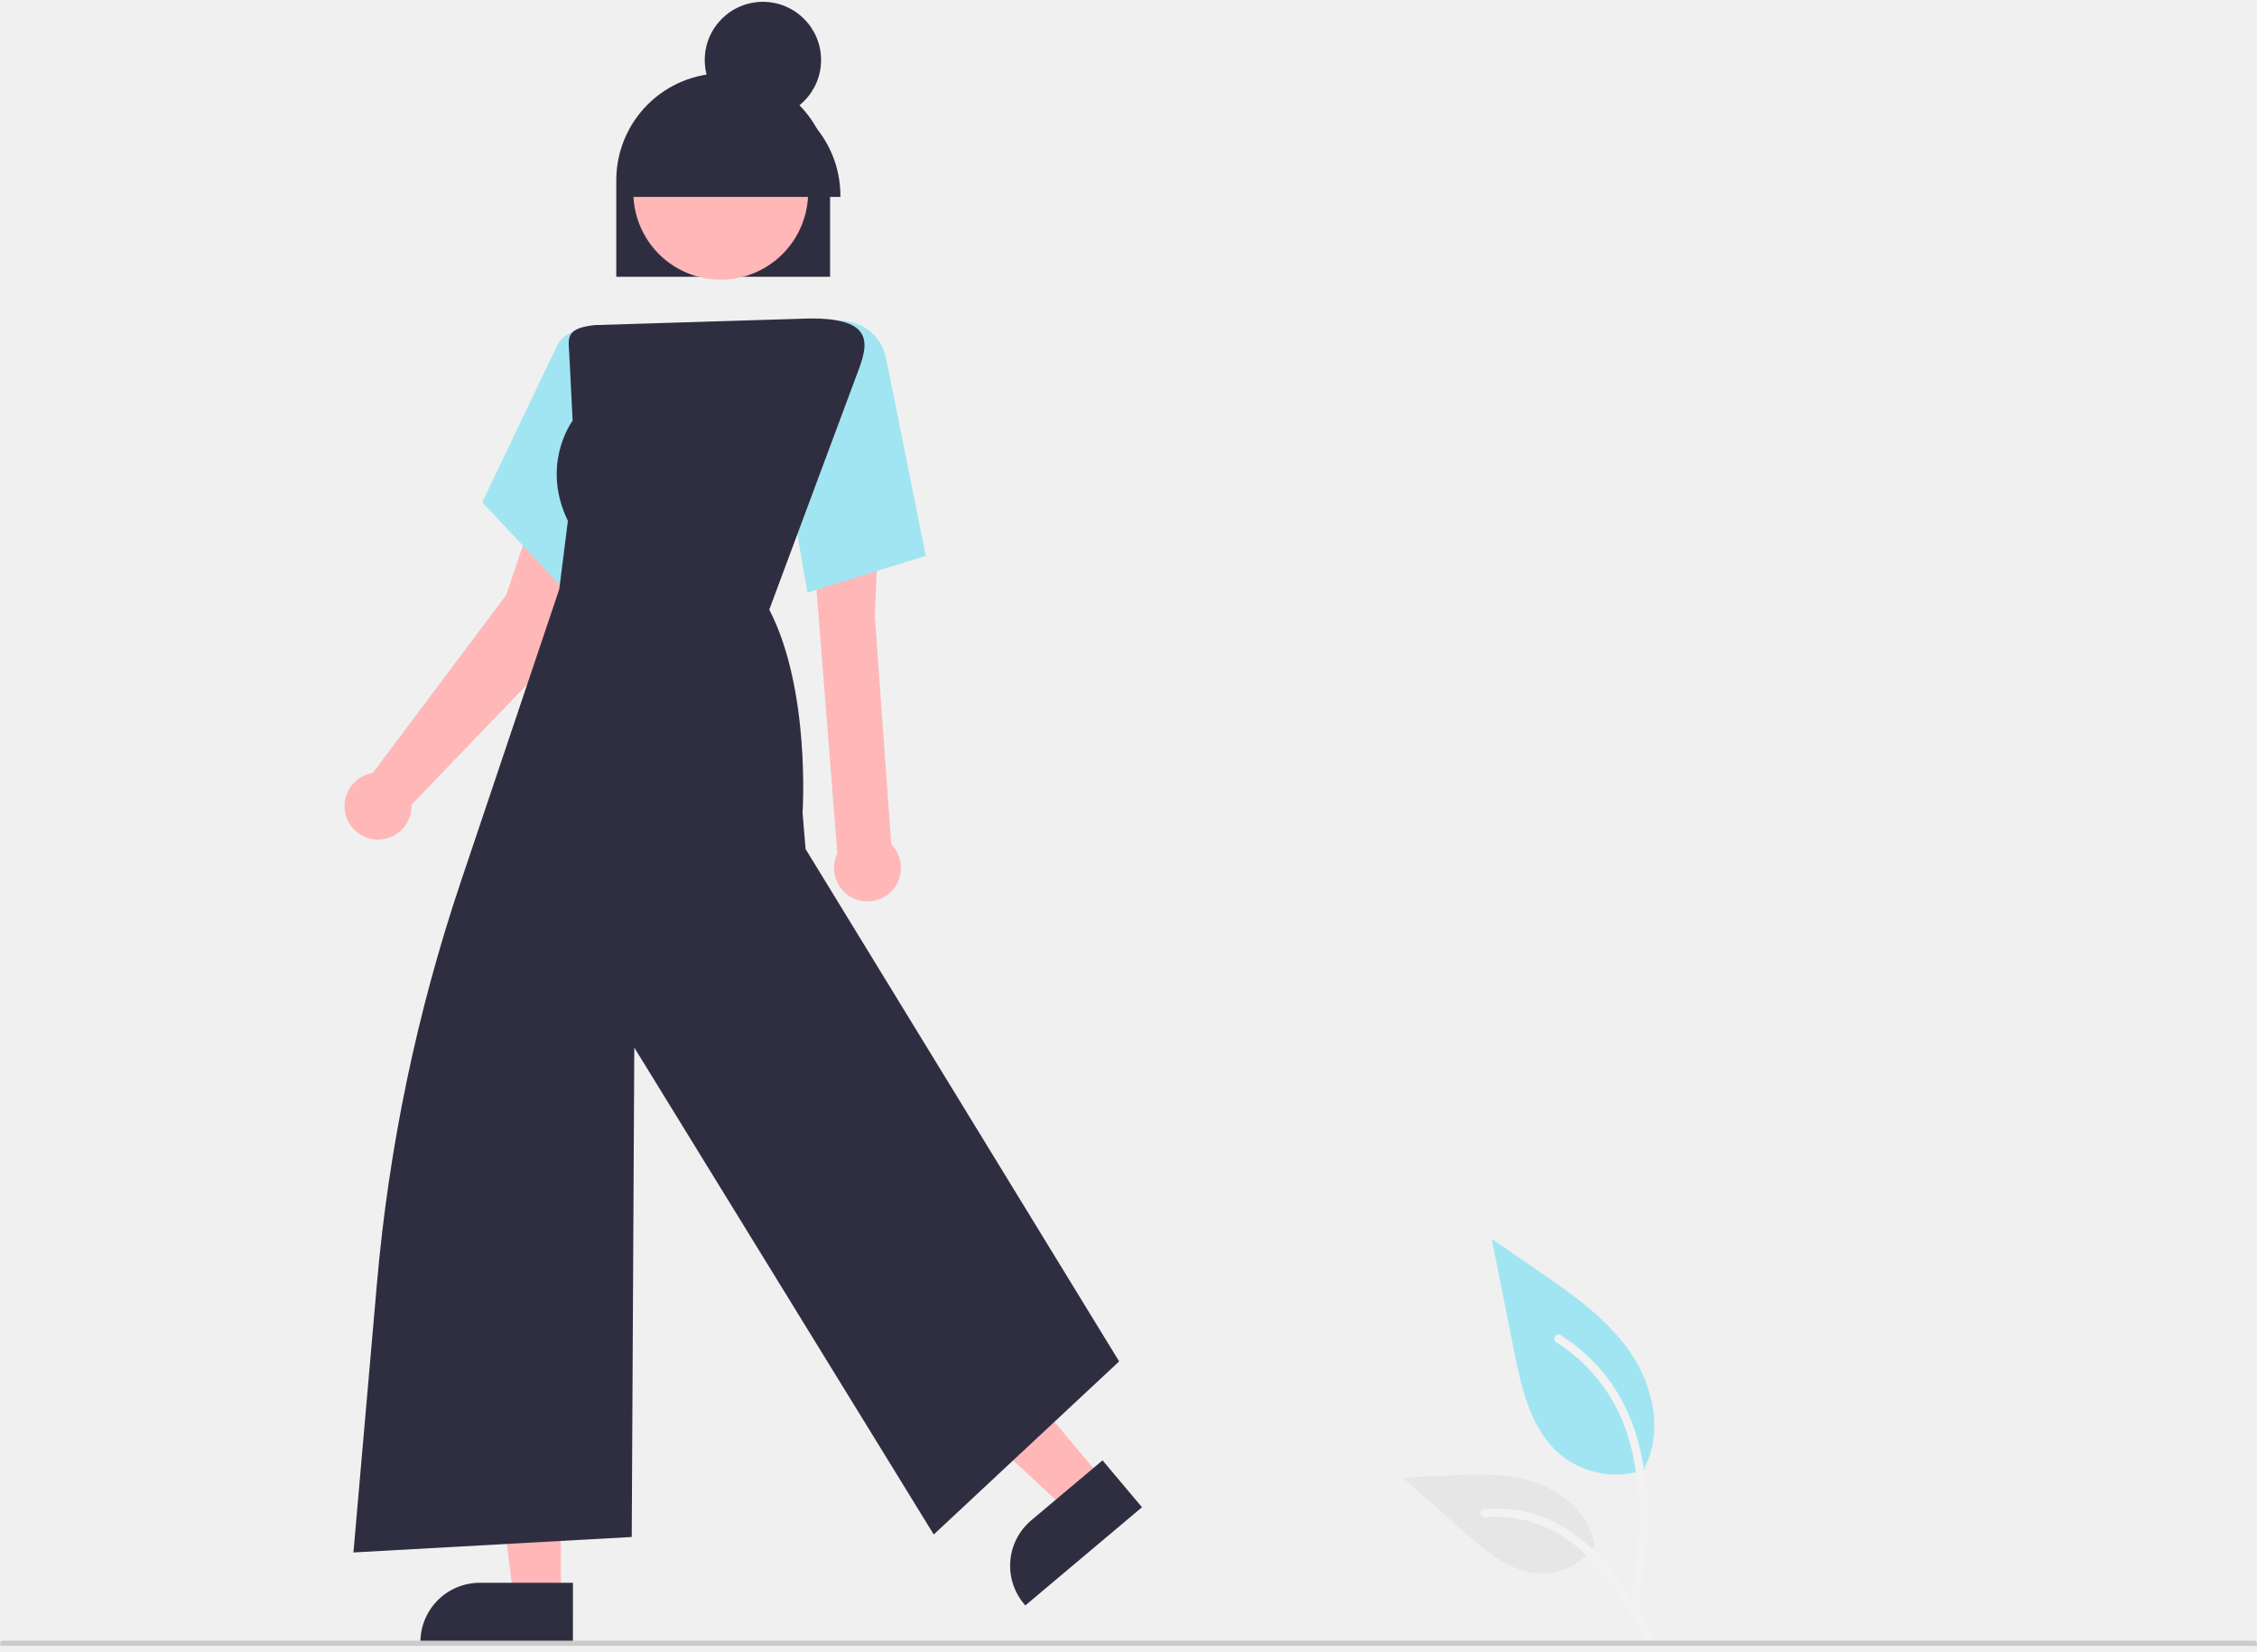
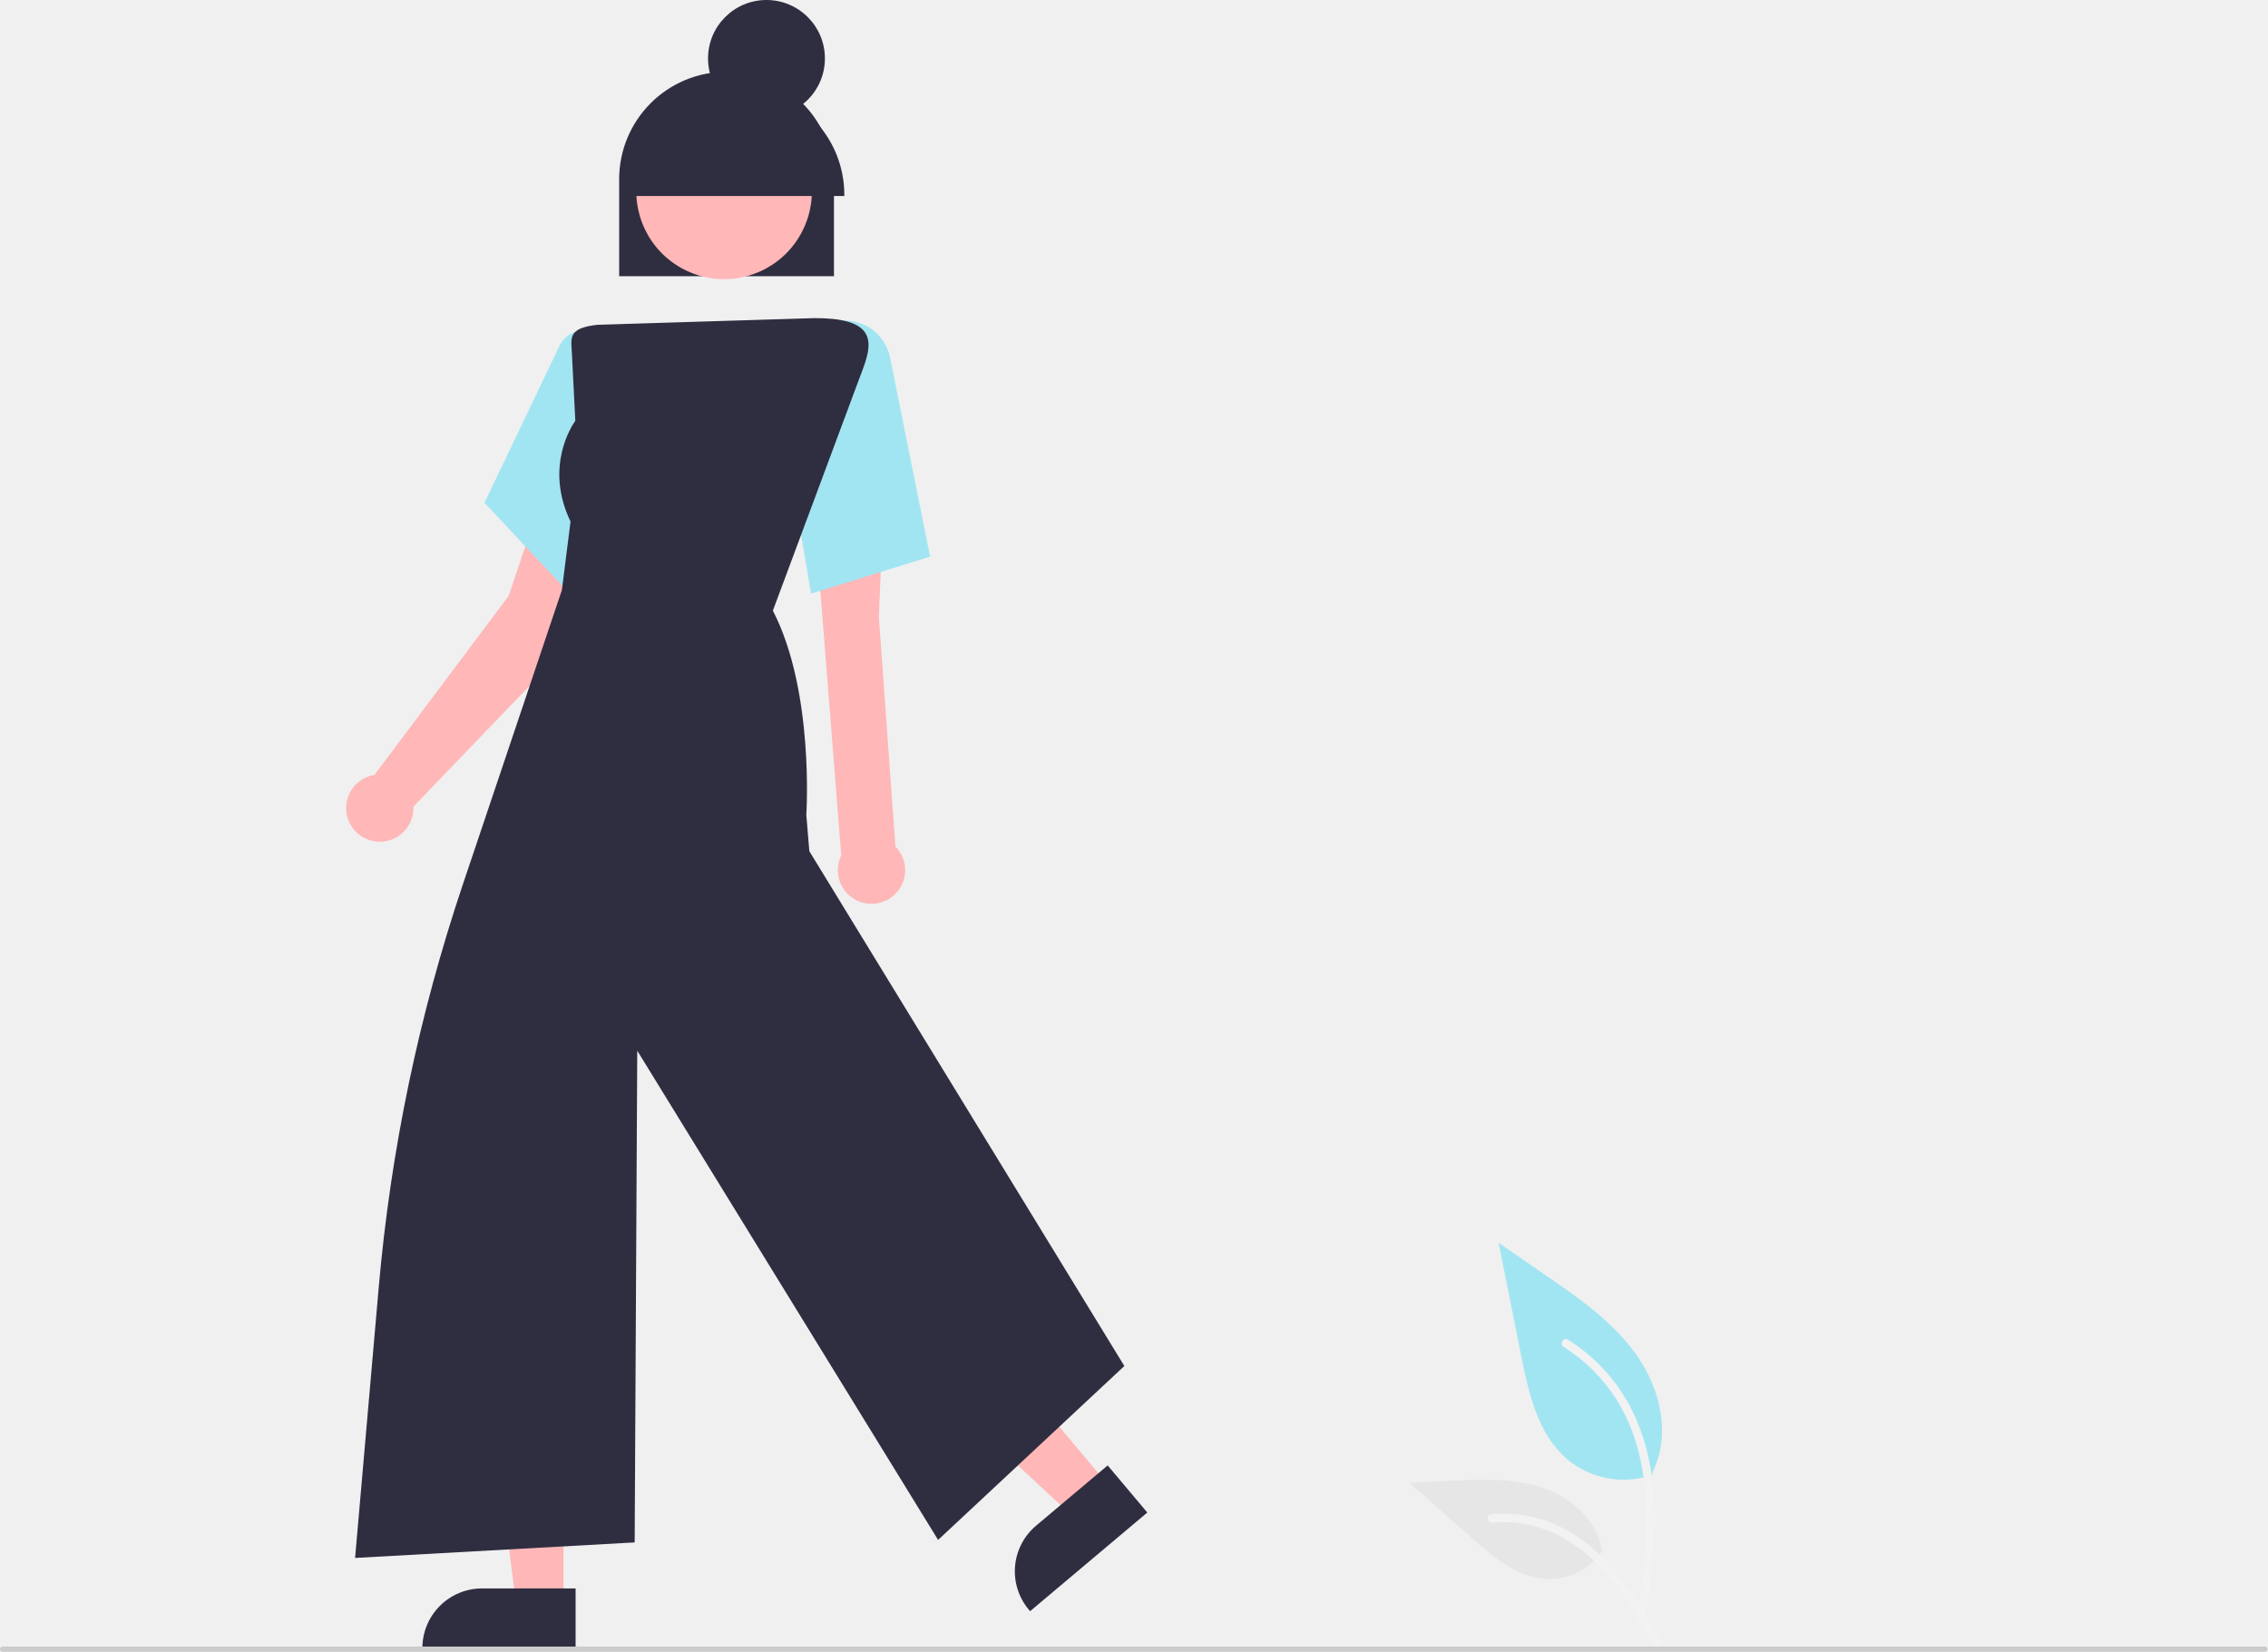
- <svg xmlns="http://www.w3.org/2000/svg" width="347" height="254" viewBox="0 0 347 254" fill="none">
+ <svg xmlns="http://www.w3.org/2000/svg" width="1071" height="780" viewBox="0 0 1071 780" fill="none">
  <g clip-path="url(#clip0)">
-     <path d="M252.923 225.964C250.741 226.731 248.399 226.923 246.122 226.522C243.844 226.12 241.709 225.14 239.92 223.673C235.366 219.851 233.938 213.555 232.777 207.724L229.34 190.477L236.535 195.43C241.709 198.993 246.999 202.67 250.581 207.83C254.163 212.99 255.726 220.034 252.849 225.617" fill="#A2E5F2" />
-     <path d="M251.812 248.046C252.718 241.449 253.649 234.766 253.013 228.099C252.448 222.177 250.642 216.394 246.963 211.65C245.011 209.138 242.635 206.985 239.943 205.289C239.241 204.846 238.595 205.958 239.294 206.399C243.952 209.343 247.556 213.69 249.584 218.814C251.824 224.511 252.184 230.723 251.798 236.775C251.565 240.435 251.069 244.071 250.571 247.703C250.532 247.868 250.557 248.041 250.64 248.187C250.723 248.334 250.859 248.444 251.021 248.494C251.185 248.539 251.36 248.516 251.508 248.432C251.657 248.348 251.765 248.209 251.812 248.045L251.812 248.046Z" fill="#F2F2F2" />
-     <path d="M245.294 237.46C244.359 238.883 243.073 240.04 241.56 240.821C240.047 241.602 238.359 241.98 236.658 241.919C232.285 241.712 228.64 238.661 225.36 235.763L215.655 227.195L222.078 226.887C226.697 226.666 231.435 226.459 235.834 227.885C240.233 229.311 244.291 232.737 245.095 237.291" fill="#E6E6E6" />
-     <path d="M254.372 251.838C250.012 244.125 244.956 235.552 235.921 232.812C233.409 232.053 230.774 231.781 228.16 232.01C227.336 232.082 227.542 233.352 228.364 233.281C232.746 232.917 237.12 234.074 240.749 236.557C244.241 238.934 246.96 242.239 249.261 245.743C250.671 247.89 251.934 250.127 253.196 252.362C253.6 253.076 254.78 252.561 254.372 251.838Z" fill="#F2F2F2" />
-     <path d="M137.025 129.827L134.492 94.681L134.974 82.95L125.1 85.147L128.737 131.201C128.325 132.05 128.154 132.995 128.244 133.935C128.333 134.874 128.679 135.771 129.244 136.527C129.809 137.283 130.571 137.869 131.446 138.221C132.321 138.574 133.277 138.678 134.208 138.524C135.139 138.37 136.009 137.963 136.725 137.347C137.44 136.731 137.972 135.931 138.263 135.033C138.553 134.135 138.592 133.175 138.373 132.257C138.155 131.339 137.689 130.498 137.025 129.827V129.827Z" fill="#FFB7B7" />
-     <path d="M88.472 97.498L87.844 85.723L81.507 80.574L77.836 91.478L57.304 118.862C56.334 119.018 55.428 119.448 54.694 120.103C53.96 120.757 53.429 121.607 53.164 122.554C52.898 123.501 52.91 124.503 53.196 125.444C53.483 126.384 54.033 127.223 54.781 127.86C55.529 128.498 56.444 128.908 57.419 129.042C58.392 129.175 59.384 129.027 60.277 128.615C61.169 128.203 61.925 127.543 62.454 126.715C62.984 125.887 63.265 124.924 63.264 123.941C63.264 123.872 63.257 123.804 63.254 123.736L88.472 97.498Z" fill="#FFB7B7" />
-     <path d="M89.608 93.729L74.142 77.222L85.626 53.193C85.858 52.701 86.187 52.26 86.594 51.898C87 51.536 87.475 51.259 87.991 51.085C88.498 50.911 89.035 50.841 89.569 50.88C90.104 50.918 90.625 51.064 91.102 51.308L91.215 51.366L89.608 93.729Z" fill="#A2E5F2" />
-     <path d="M124.123 91.128L121.376 75.021L121.386 74.981L127.881 49.448L128.49 49.377C130.245 49.183 132.009 49.651 133.437 50.69C134.865 51.728 135.854 53.261 136.211 54.99L142.332 85.463L124.123 91.128Z" fill="#A2E5F2" />
-     <path d="M127.622 42.554H94.75V27.702C94.75 23.343 96.482 19.162 99.564 16.08C102.646 12.998 106.827 11.266 111.186 11.266C115.545 11.266 119.726 12.998 122.808 16.08C125.89 19.162 127.622 23.343 127.622 27.702V42.554Z" fill="#2F2E41" />
-     <path d="M169.616 227.548L164.053 232.231L143.346 213.001L151.557 206.09L169.616 227.548Z" fill="#FFB7B7" />
-     <path d="M175.574 231.747L157.636 246.844L157.445 246.618C155.886 244.766 155.127 242.371 155.335 239.96C155.542 237.548 156.698 235.318 158.55 233.759L158.55 233.759L169.506 224.538L175.574 231.747Z" fill="#2F2E41" />
-     <path d="M86.229 245.737L78.958 245.736L75.498 217.69L86.23 217.69L86.229 245.737Z" fill="#FFB7B7" />
-     <path d="M88.083 252.785L64.637 252.784V252.488C64.637 250.067 65.599 247.746 67.31 246.035C69.022 244.324 71.343 243.362 73.763 243.362H73.764L88.084 243.363L88.083 252.785Z" fill="#2F2E41" />
-     <path d="M54.339 238.697L57.958 197.268C59.794 176.286 64.114 155.596 70.828 135.632L85.985 90.583L87.308 80.091C83.275 71.728 87.547 65.359 88.039 64.672L87.513 54.25C87.503 54.045 87.488 53.847 87.474 53.656C87.323 51.608 87.433 50.428 91.429 49.986L124.581 48.964C128.776 48.947 131.32 49.644 132.353 51.131C133.542 52.843 132.598 55.323 131.686 57.721C131.592 57.97 131.497 58.22 131.404 58.469L118.272 93.729C124.627 106.013 123.402 124.802 123.389 124.99L123.855 130.547L172.059 209.323L143.558 235.937L143.431 235.73L97.519 161.071L97.124 236.32L96.938 236.331L54.339 238.697Z" fill="#2F2E41" />
-     <path d="M122.595 36.009C126.154 29.499 123.761 21.336 117.251 17.778C110.741 14.219 102.578 16.611 99.019 23.122C95.461 29.632 97.853 37.794 104.363 41.353C110.874 44.912 119.036 42.52 122.595 36.009Z" fill="#FFB7B7" />
-     <path d="M117.293 18.168C122.232 18.168 126.236 14.164 126.236 9.225C126.236 4.286 122.232 0.282 117.293 0.282C112.354 0.282 108.35 4.286 108.35 9.225C108.35 14.164 112.354 18.168 117.293 18.168Z" fill="#2F2E41" />
-     <path d="M129.206 30.276H96.334V30.078C96.334 25.719 98.066 21.539 101.148 18.456C104.231 15.374 108.411 13.642 112.77 13.642C117.129 13.642 121.31 15.374 124.392 18.456C127.474 21.539 129.206 25.719 129.206 30.078V30.276Z" fill="#2F2E41" />
-     <path d="M346.604 253.26H0.396C0.291 253.26 0.19 253.207 0.116 253.113C0.042 253.02 0 252.892 0 252.76C0 252.627 0.042 252.5 0.116 252.406C0.19 252.313 0.291 252.26 0.396 252.26H346.604C346.709 252.26 346.81 252.313 346.884 252.406C346.958 252.5 347 252.627 347 252.76C347 252.892 346.958 253.02 346.884 253.113C346.81 253.207 346.709 253.26 346.604 253.26Z" fill="#CBCBCB" />
+     <path d="M780.473 696.411C773.741 698.777 766.513 699.37 759.486 698.132C752.458 696.894 745.868 693.868 740.35 689.343C726.297 677.547 721.89 658.12 718.306 640.127L707.702 586.905L729.902 602.191C745.868 613.184 762.193 624.53 773.247 640.452C784.301 656.375 789.123 678.112 780.244 695.342" fill="#A2E5F2" />
+     <path d="M777.045 764.552C779.839 744.195 782.714 723.574 780.75 702.998C779.008 684.725 773.433 666.88 762.083 652.242C756.058 644.489 748.727 637.845 740.42 632.611C738.254 631.244 736.26 634.676 738.417 636.038C752.792 645.122 763.91 658.536 770.169 674.347C777.082 691.929 778.192 711.095 777.001 729.772C776.282 741.067 774.752 752.288 773.216 763.495C773.095 764.002 773.171 764.536 773.428 764.989C773.685 765.442 774.105 765.781 774.603 765.936C775.11 766.073 775.651 766.004 776.108 765.744C776.565 765.485 776.901 765.055 777.044 764.549L777.045 764.552Z" fill="#F2F2F2" />
+     <path d="M756.933 731.887C754.046 736.276 750.077 739.847 745.409 742.257C740.741 744.667 735.531 745.834 730.282 745.646C716.787 745.006 705.541 735.591 695.419 726.65L665.472 700.21L685.291 699.261C699.544 698.578 714.164 697.938 727.74 702.338C741.316 706.739 753.835 717.312 756.317 731.364" fill="#E6E6E6" />
+     <path d="M784.944 776.254C771.491 752.452 755.889 725.998 728.007 717.542C720.256 715.2 712.128 714.36 704.061 715.07C701.518 715.289 702.153 719.208 704.69 718.99C718.213 717.867 731.709 721.438 742.907 729.1C753.683 736.435 762.074 746.633 769.175 757.446C773.525 764.071 777.421 770.975 781.317 777.871C782.562 780.075 786.203 778.483 784.944 776.254Z" fill="#F2F2F2" />
+     <path d="M422.834 399.752L415.017 291.296L416.504 255.098L386.035 261.877L397.258 403.989C395.987 406.609 395.461 409.528 395.737 412.427C396.013 415.326 397.08 418.093 398.823 420.426C400.566 422.758 402.917 424.567 405.618 425.654C408.32 426.741 411.268 427.064 414.141 426.588C417.014 426.112 419.7 424.855 421.907 422.955C424.114 421.055 425.755 418.585 426.653 415.815C427.55 413.045 427.669 410.081 426.995 407.248C426.321 404.415 424.882 401.822 422.834 399.752V399.752Z" fill="#FFB7B7" />
+     <path d="M273.008 299.991L271.071 263.653L251.517 247.765L240.189 281.415L176.831 365.916C173.835 366.396 171.04 367.724 168.776 369.743C166.511 371.762 164.872 374.387 164.053 377.308C163.234 380.229 163.269 383.323 164.153 386.225C165.038 389.127 166.735 391.715 169.044 393.683C171.353 395.65 174.177 396.915 177.183 397.328C180.188 397.74 183.249 397.284 186.003 396.011C188.757 394.739 191.089 392.704 192.723 390.148C194.356 387.592 195.224 384.621 195.222 381.588C195.222 381.374 195.199 381.166 195.19 380.955L273.008 299.991Z" fill="#FFB7B7" />
+     <path d="M276.514 288.359L228.787 237.42L264.226 163.273C264.942 161.753 265.958 160.394 267.212 159.276C268.465 158.159 269.932 157.305 271.523 156.767C273.088 156.231 274.744 156.015 276.394 156.134C278.044 156.252 279.653 156.702 281.125 157.457L281.473 157.634L276.514 288.359Z" fill="#A2E5F2" />
+     <path d="M383.021 280.332L374.543 230.63L374.575 230.505L394.618 151.715L396.496 151.497C401.911 150.899 407.355 152.344 411.761 155.548C416.168 158.751 419.221 163.483 420.323 168.819L439.21 262.851L383.021 280.332Z" fill="#A2E5F2" />
+     <path d="M393.817 130.441H292.381V84.612C292.381 71.16 297.725 58.26 307.236 48.749C316.748 39.237 329.648 33.894 343.099 33.894C356.551 33.894 369.451 39.237 378.962 48.749C388.474 58.26 393.817 71.16 393.817 84.612V130.441Z" fill="#2F2E41" />
+     <path d="M523.404 701.301L506.237 715.75L442.338 656.41L467.675 635.085L523.404 701.301Z" fill="#FFB7B7" />
+     <path d="M541.788 714.257L486.435 760.845L485.845 760.145C481.036 754.431 478.694 747.04 479.334 739.599C479.973 732.158 483.542 725.276 489.256 720.466L489.257 720.465L523.066 692.011L541.788 714.257Z" fill="#2F2E41" />
+     <path d="M266.086 757.427L243.649 757.426L232.973 670.879L266.09 670.88L266.086 757.427Z" fill="#FFB7B7" />
+     <path d="M271.809 779.177L199.459 779.174V778.259C199.459 770.791 202.426 763.628 207.707 758.347C212.988 753.066 220.151 750.099 227.619 750.099H227.621L271.81 750.101L271.809 779.177Z" fill="#2F2E41" />
+     <path d="M167.68 735.704L178.849 607.862C184.514 543.115 197.845 479.269 218.562 417.665L265.333 278.65L269.417 246.276C256.972 220.469 270.154 200.815 271.672 198.694L270.049 166.535C270.017 165.902 269.972 165.291 269.929 164.701C269.464 158.383 269.802 154.742 282.132 153.378L384.435 150.223C397.38 150.17 405.228 152.321 408.416 156.91C412.085 162.191 409.174 169.844 406.36 177.245C406.068 178.015 405.774 178.784 405.488 179.554L364.967 288.358C384.576 326.266 380.796 384.243 380.756 384.826L382.193 401.972L530.943 645.062L442.992 727.186L442.601 726.549L300.924 496.165L299.707 728.369L299.133 728.401L167.68 735.704Z" fill="#2F2E41" />
+     <path d="M378.306 110.247C389.288 90.157 381.904 64.969 361.815 53.987C341.725 43.005 316.537 50.388 305.555 70.478C294.573 90.567 301.956 115.756 322.046 126.738C342.135 137.719 367.324 130.336 378.306 110.247Z" fill="#FFB7B7" />
+     <path d="M361.944 55.191C377.185 55.191 389.54 42.837 389.54 27.596C389.54 12.355 377.185 0 361.944 0C346.703 0 334.348 12.355 334.348 27.596C334.348 42.837 346.703 55.191 361.944 55.191Z" fill="#2F2E41" />
+     <path d="M398.706 92.555H297.27V91.944C297.27 78.493 302.613 65.593 312.125 56.081C321.636 46.57 334.536 41.226 347.988 41.226C361.439 41.226 374.339 46.57 383.851 56.081C393.362 65.593 398.706 78.493 398.706 91.944V92.555Z" fill="#2F2E41" />
+     <path d="M1069.56 780H1.222C0.898 780 0.587 779.871 0.358 779.642C0.129 779.413 0 779.102 0 778.778C0 778.454 0.129 778.143 0.358 777.914C0.587 777.685 0.898 777.556 1.222 777.556H1069.56C1069.88 777.556 1070.19 777.685 1070.42 777.914C1070.65 778.143 1070.78 778.454 1070.78 778.778C1070.78 779.102 1070.65 779.413 1070.42 779.642C1070.19 779.871 1069.88 780 1069.56 780Z" fill="#CBCBCB" />
  </g>
  <defs>
    <clipPath id="clip0">
-       <rect width="347" height="252.77" fill="white" transform="translate(0 0.282349)" />
+       <rect width="1070.78" height="780" fill="white" />
    </clipPath>
  </defs>
</svg>
